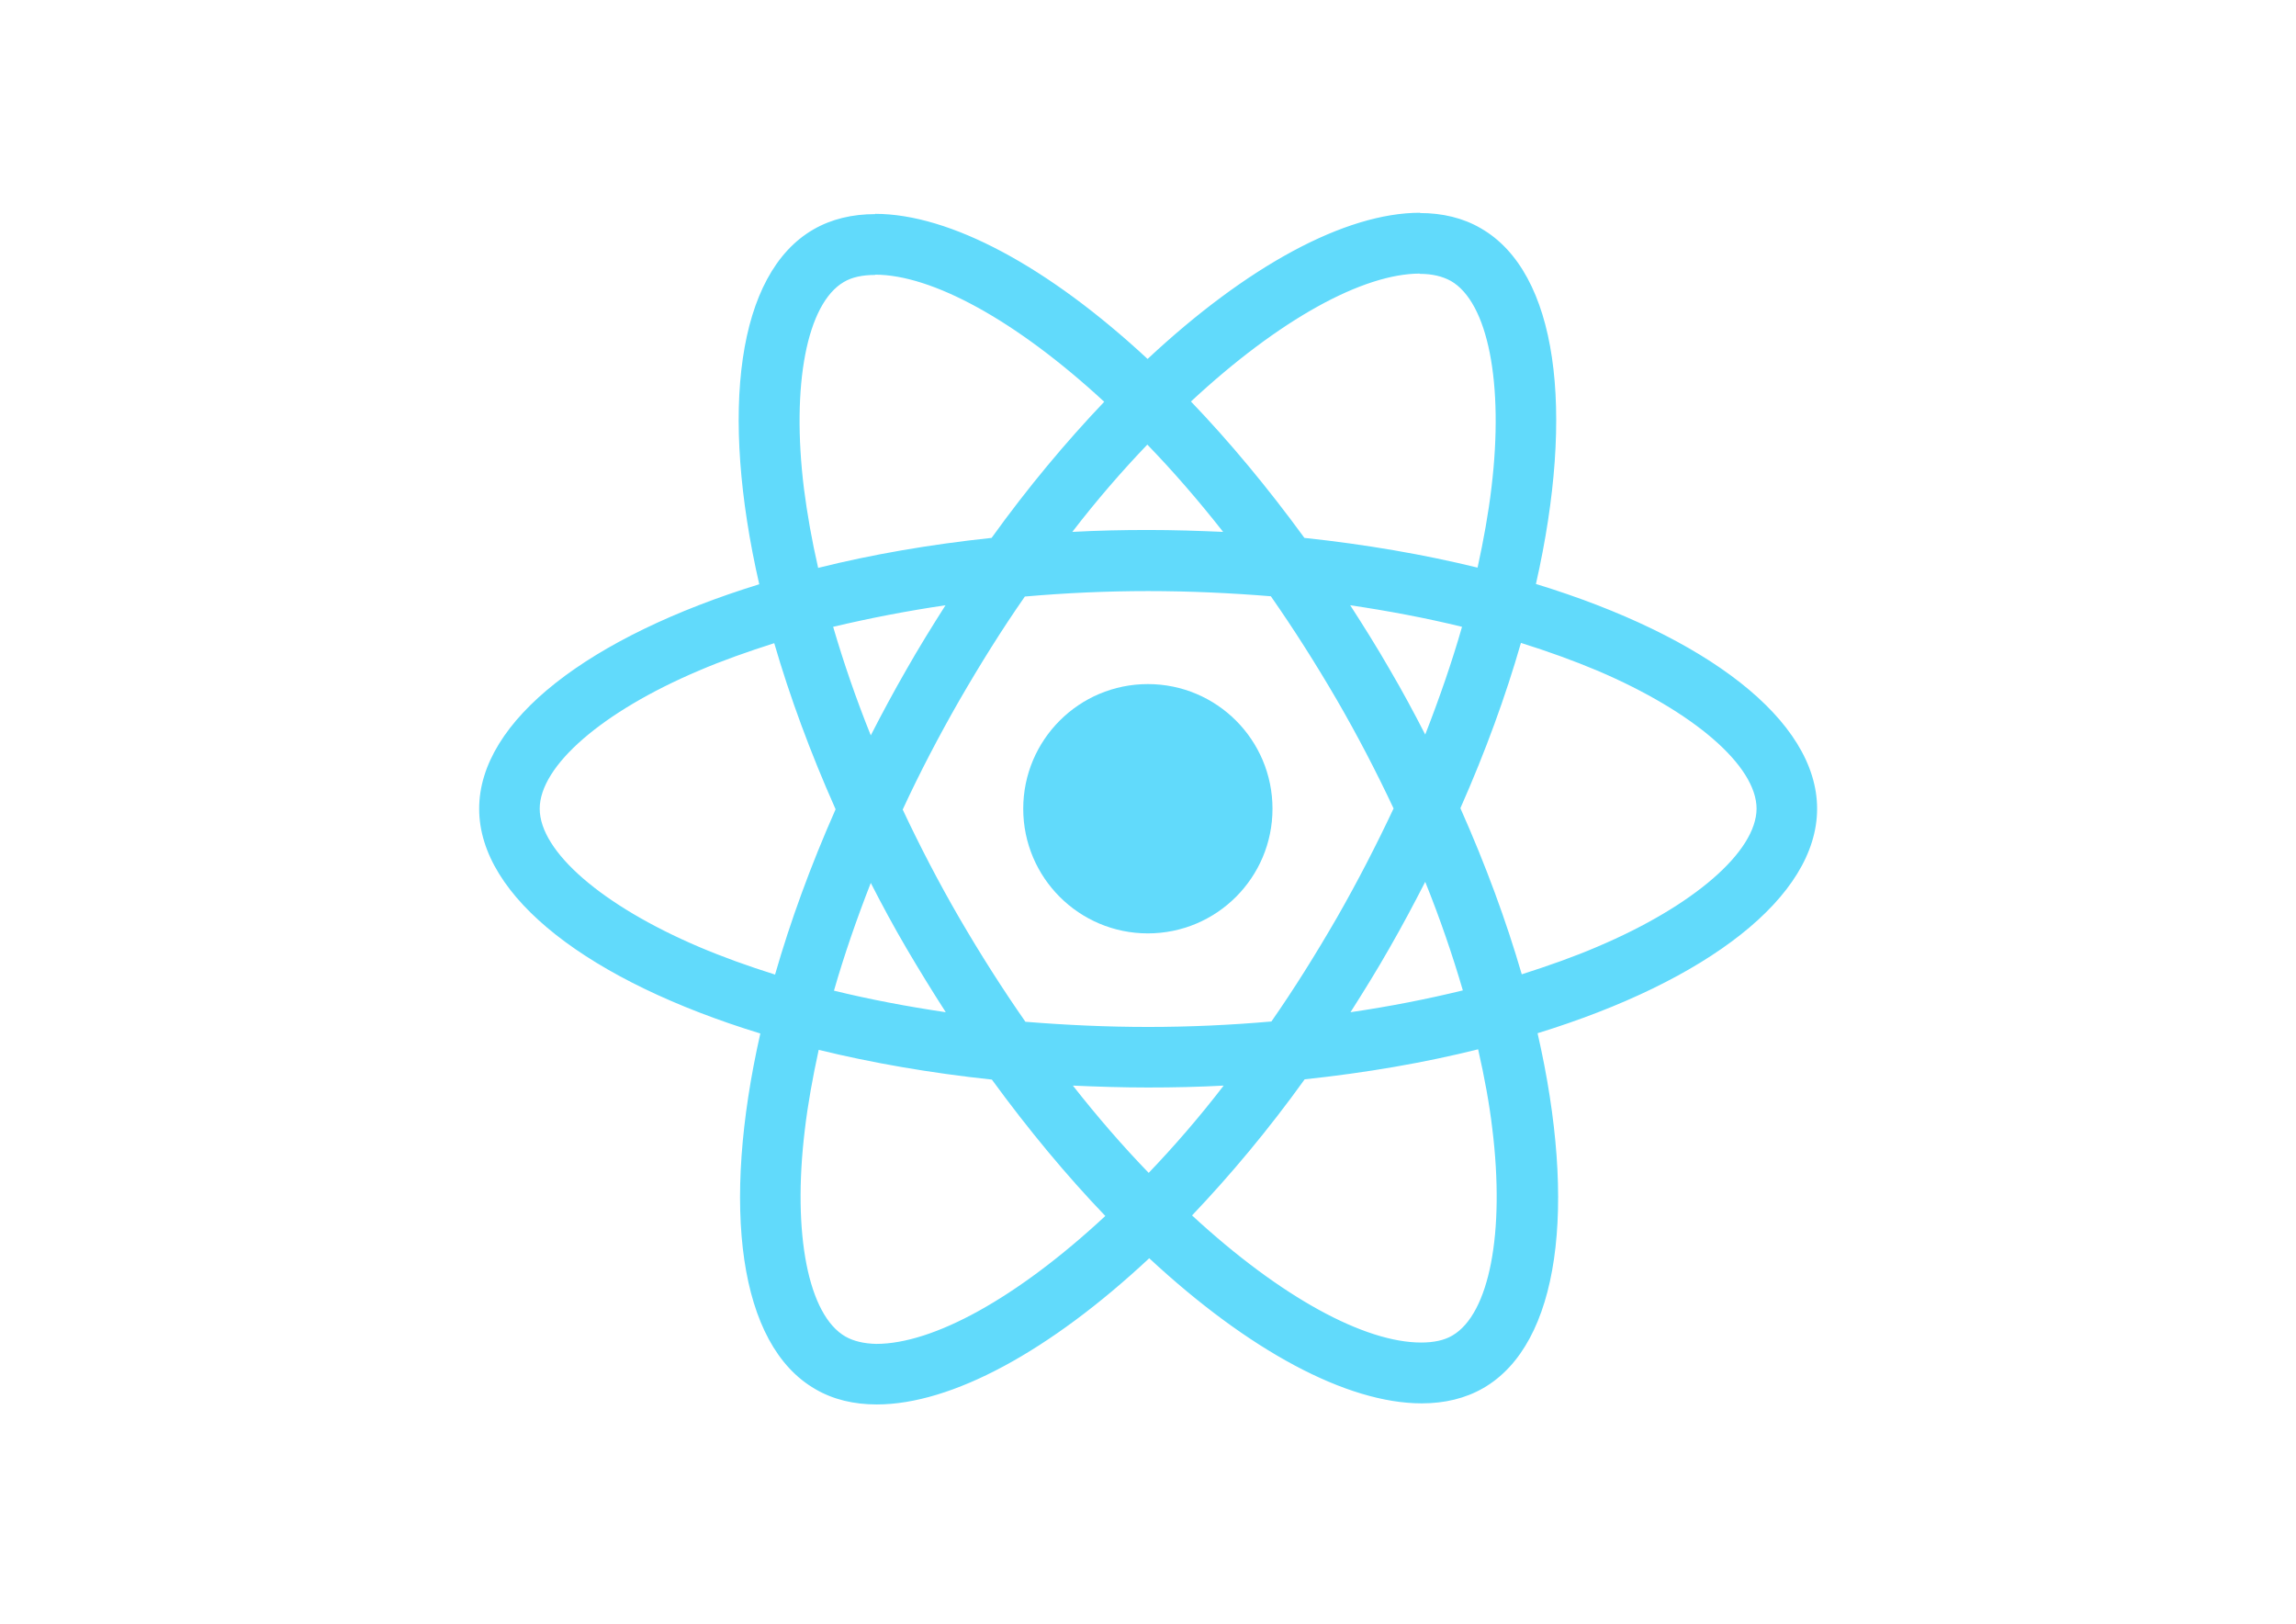
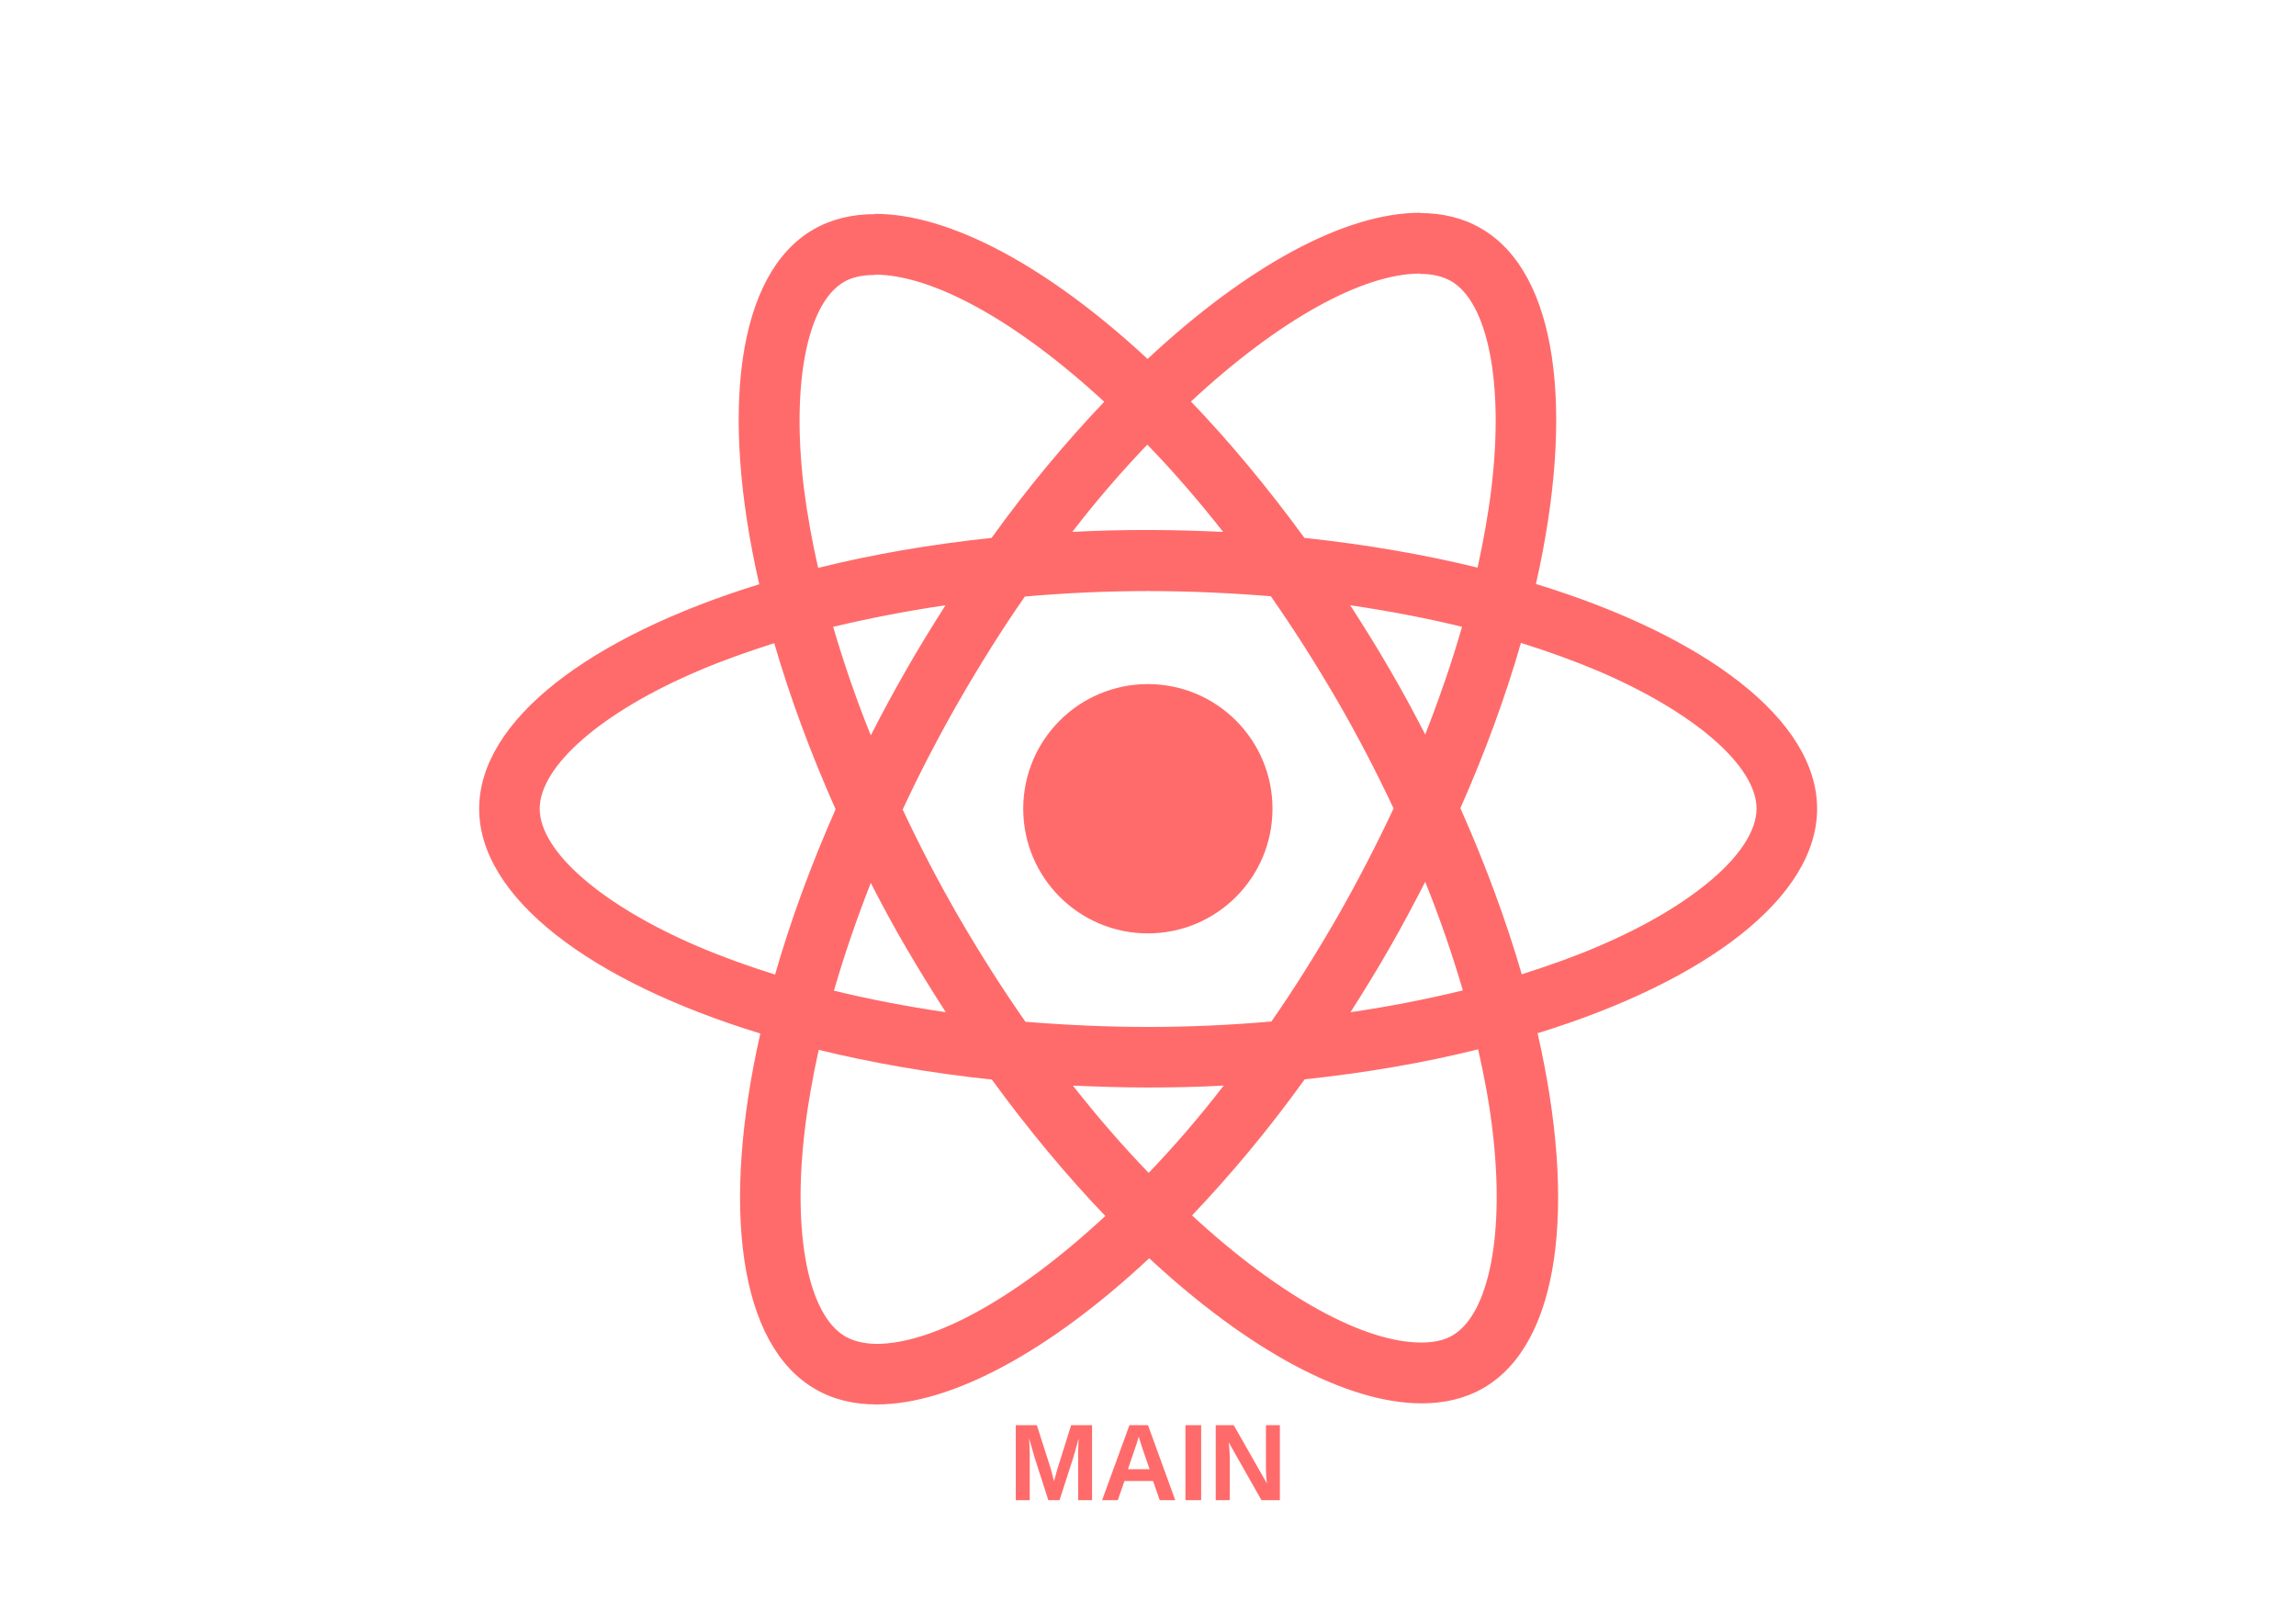
<svg xmlns="http://www.w3.org/2000/svg" viewBox="0 0 841.9 595.3">
-   <g fill="#61DAFB">
+   <g fill="#FF6B6B">
    <path d="M666.3 296.5c0-32.5-40.7-63.3-103.1-82.4 14.4-63.6 8-114.2-20.2-130.4-6.5-3.8-14.1-5.6-22.4-5.6v22.3c4.6 0 8.3.9 11.4 2.6 13.6 7.8 19.5 37.5 14.9 75.7-1.1 9.4-2.9 19.3-5.1 29.4-19.6-4.8-41-8.5-63.5-10.9-13.5-18.5-27.5-35.3-41.6-50 32.6-30.3 63.2-46.9 84-46.9V78c-27.5 0-63.5 19.6-99.9 53.6-36.4-33.8-72.4-53.2-99.9-53.2v22.3c20.7 0 51.4 16.5 84 46.6-14 14.7-28 31.4-41.3 49.9-22.6 2.4-44 6.1-63.6 11-2.3-10-4-19.7-5.2-29-4.7-38.2 1.1-67.9 14.6-75.8 3-1.8 6.9-2.6 11.5-2.6V78.5c-8.4 0-16 1.8-22.6 5.6-28.1 16.2-34.4 66.7-19.9 130.1-62.2 19.2-102.7 49.9-102.7 82.3 0 32.5 40.7 63.3 103.1 82.4-14.4 63.6-8 114.2 20.2 130.4 6.5 3.8 14.1 5.6 22.5 5.6 27.5 0 63.5-19.6 99.9-53.6 36.4 33.8 72.4 53.2 99.9 53.2 8.4 0 16-1.8 22.6-5.6 28.1-16.2 34.4-66.7 19.9-130.1 62-19.1 102.5-49.9 102.5-82.3zm-130.2-66.7c-3.7 12.9-8.3 26.2-13.5 39.5-4.1-8-8.4-16-13.1-24-4.6-8-9.5-15.8-14.4-23.4 14.2 2.1 27.9 4.7 41 7.9zm-45.8 106.5c-7.8 13.5-15.8 26.3-24.1 38.2-14.9 1.3-30 2-45.2 2-15.1 0-30.2-.7-45-1.9-8.3-11.9-16.4-24.6-24.2-38-7.6-13.1-14.5-26.4-20.8-39.8 6.2-13.4 13.2-26.8 20.7-39.9 7.8-13.5 15.8-26.3 24.1-38.2 14.9-1.3 30-2 45.2-2 15.1 0 30.2.7 45 1.9 8.3 11.9 16.4 24.6 24.2 38 7.6 13.1 14.5 26.4 20.8 39.8-6.3 13.4-13.2 26.8-20.7 39.9zm32.3-13c5.4 13.4 10 26.8 13.8 39.8-13.1 3.2-26.9 5.9-41.2 8 4.9-7.7 9.8-15.6 14.4-23.7 4.6-8 8.9-16.1 13-24.1zM421.2 430c-9.3-9.6-18.6-20.3-27.8-32 9 .4 18.2.7 27.5.7 9.4 0 18.7-.2 27.8-.7-9 11.7-18.3 22.4-27.5 32zm-74.4-58.9c-14.2-2.1-27.9-4.7-41-7.9 3.7-12.9 8.3-26.2 13.5-39.5 4.1 8 8.4 16 13.1 24 4.7 8 9.5 15.8 14.4 23.4zM420.7 163c9.3 9.6 18.6 20.3 27.8 32-9-.4-18.2-.7-27.5-.7-9.4 0-18.7.2-27.8.7 9-11.7 18.3-22.4 27.5-32zm-74 58.9c-4.9 7.7-9.8 15.6-14.4 23.7-4.6 8-8.9 16-13 24-5.4-13.4-10-26.8-13.8-39.8 13.1-3.1 26.9-5.8 41.2-7.9zm-90.5 125.2c-35.4-15.1-58.3-34.9-58.3-50.6 0-15.7 22.9-35.6 58.3-50.6 8.6-3.7 18-7 27.7-10.1 5.7 19.6 13.2 40 22.5 60.9-9.2 20.8-16.6 41.1-22.2 60.6-9.9-3.1-19.3-6.5-28-10.2zM310 490c-13.6-7.8-19.5-37.5-14.9-75.7 1.1-9.4 2.9-19.3 5.1-29.4 19.6 4.8 41 8.5 63.5 10.9 13.5 18.5 27.5 35.3 41.6 50-32.6 30.3-63.2 46.9-84 46.9-4.5-.1-8.3-1-11.3-2.7zm237.2-76.2c4.7 38.2-1.1 67.9-14.6 75.8-3 1.8-6.9 2.6-11.5 2.6-20.7 0-51.4-16.5-84-46.6 14-14.7 28-31.4 41.3-49.9 22.6-2.4 44-6.1 63.6-11 2.3 10.1 4.1 19.8 5.2 29.1zm38.5-66.7c-8.6 3.7-18 7-27.7 10.1-5.7-19.6-13.2-40-22.5-60.9 9.2-20.8 16.6-41.1 22.2-60.6 9.9 3.1 19.3 6.5 28.1 10.2 35.4 15.1 58.3 34.9 58.3 50.6-.1 15.7-23 35.6-58.4 50.6zM320.8 78.4z" />
    <circle cx="420.9" cy="296.5" r="45.7" />
    <path d="M520.5 78.1z" />
  </g>
+   <text x="420.9" y="550" font-family="Arial, sans-serif" font-size="40" fill="#FF6B6B" text-anchor="middle" font-weight="bold">MAIN</text>
</svg>
